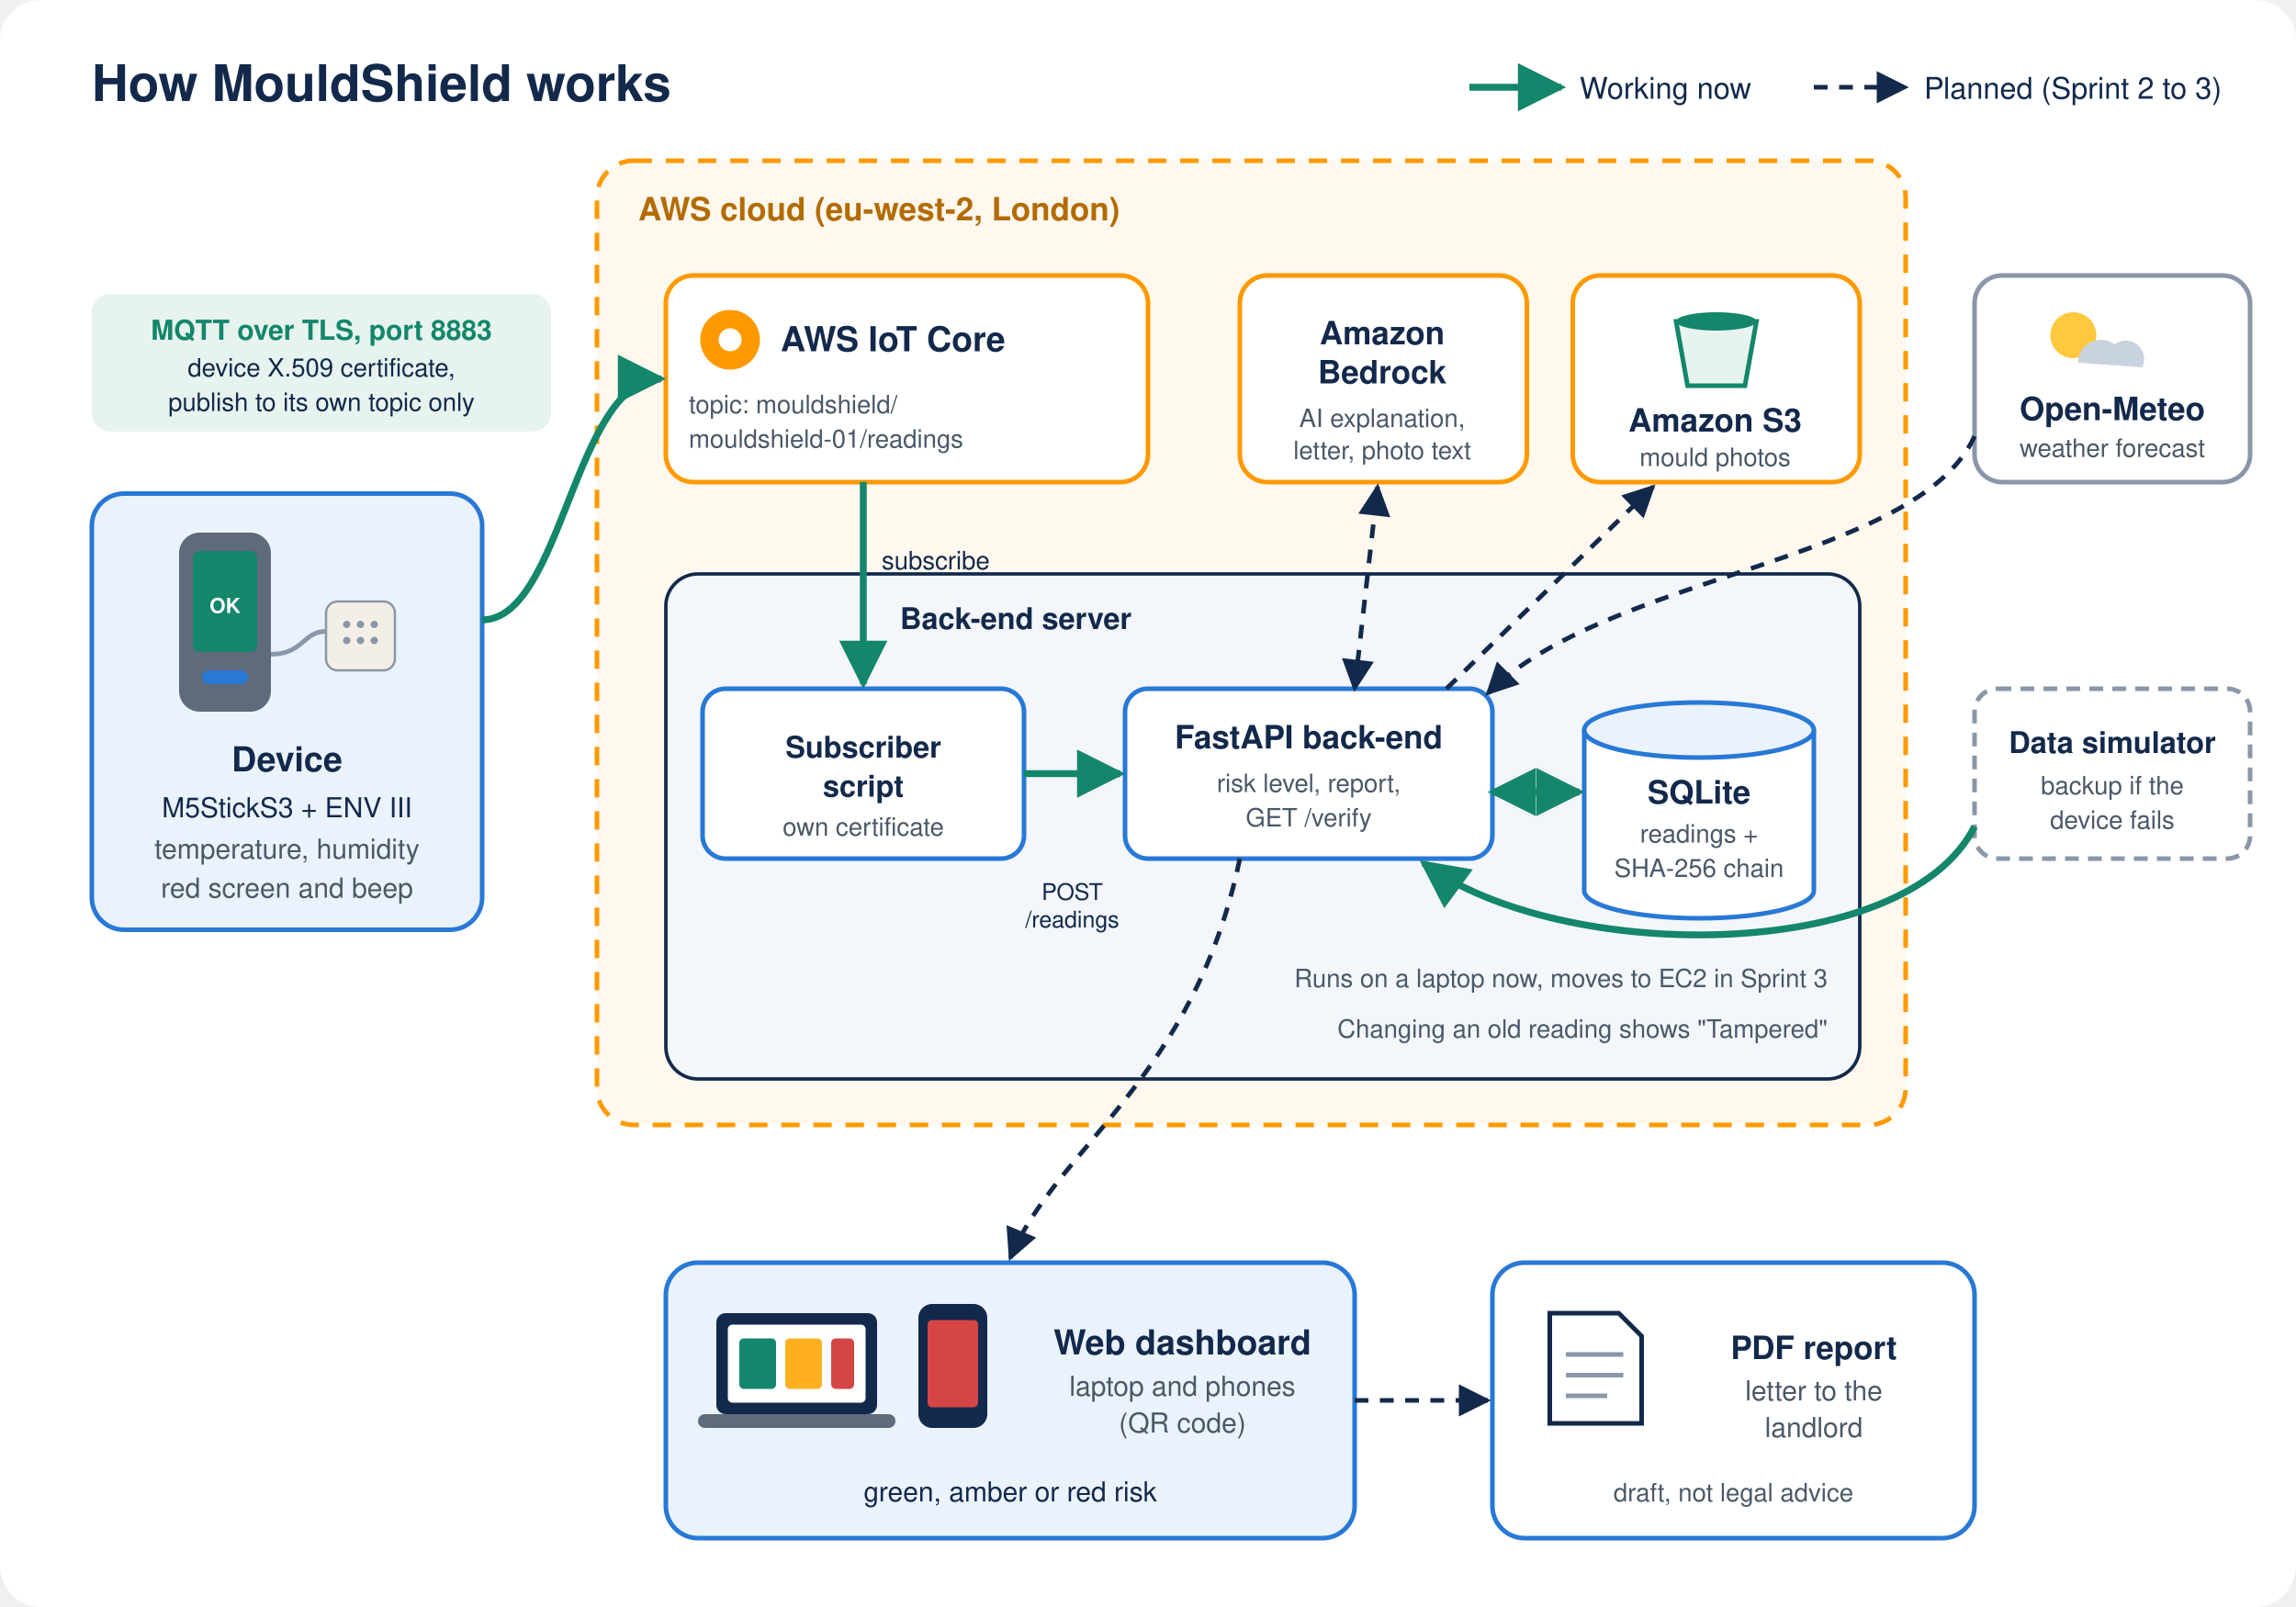
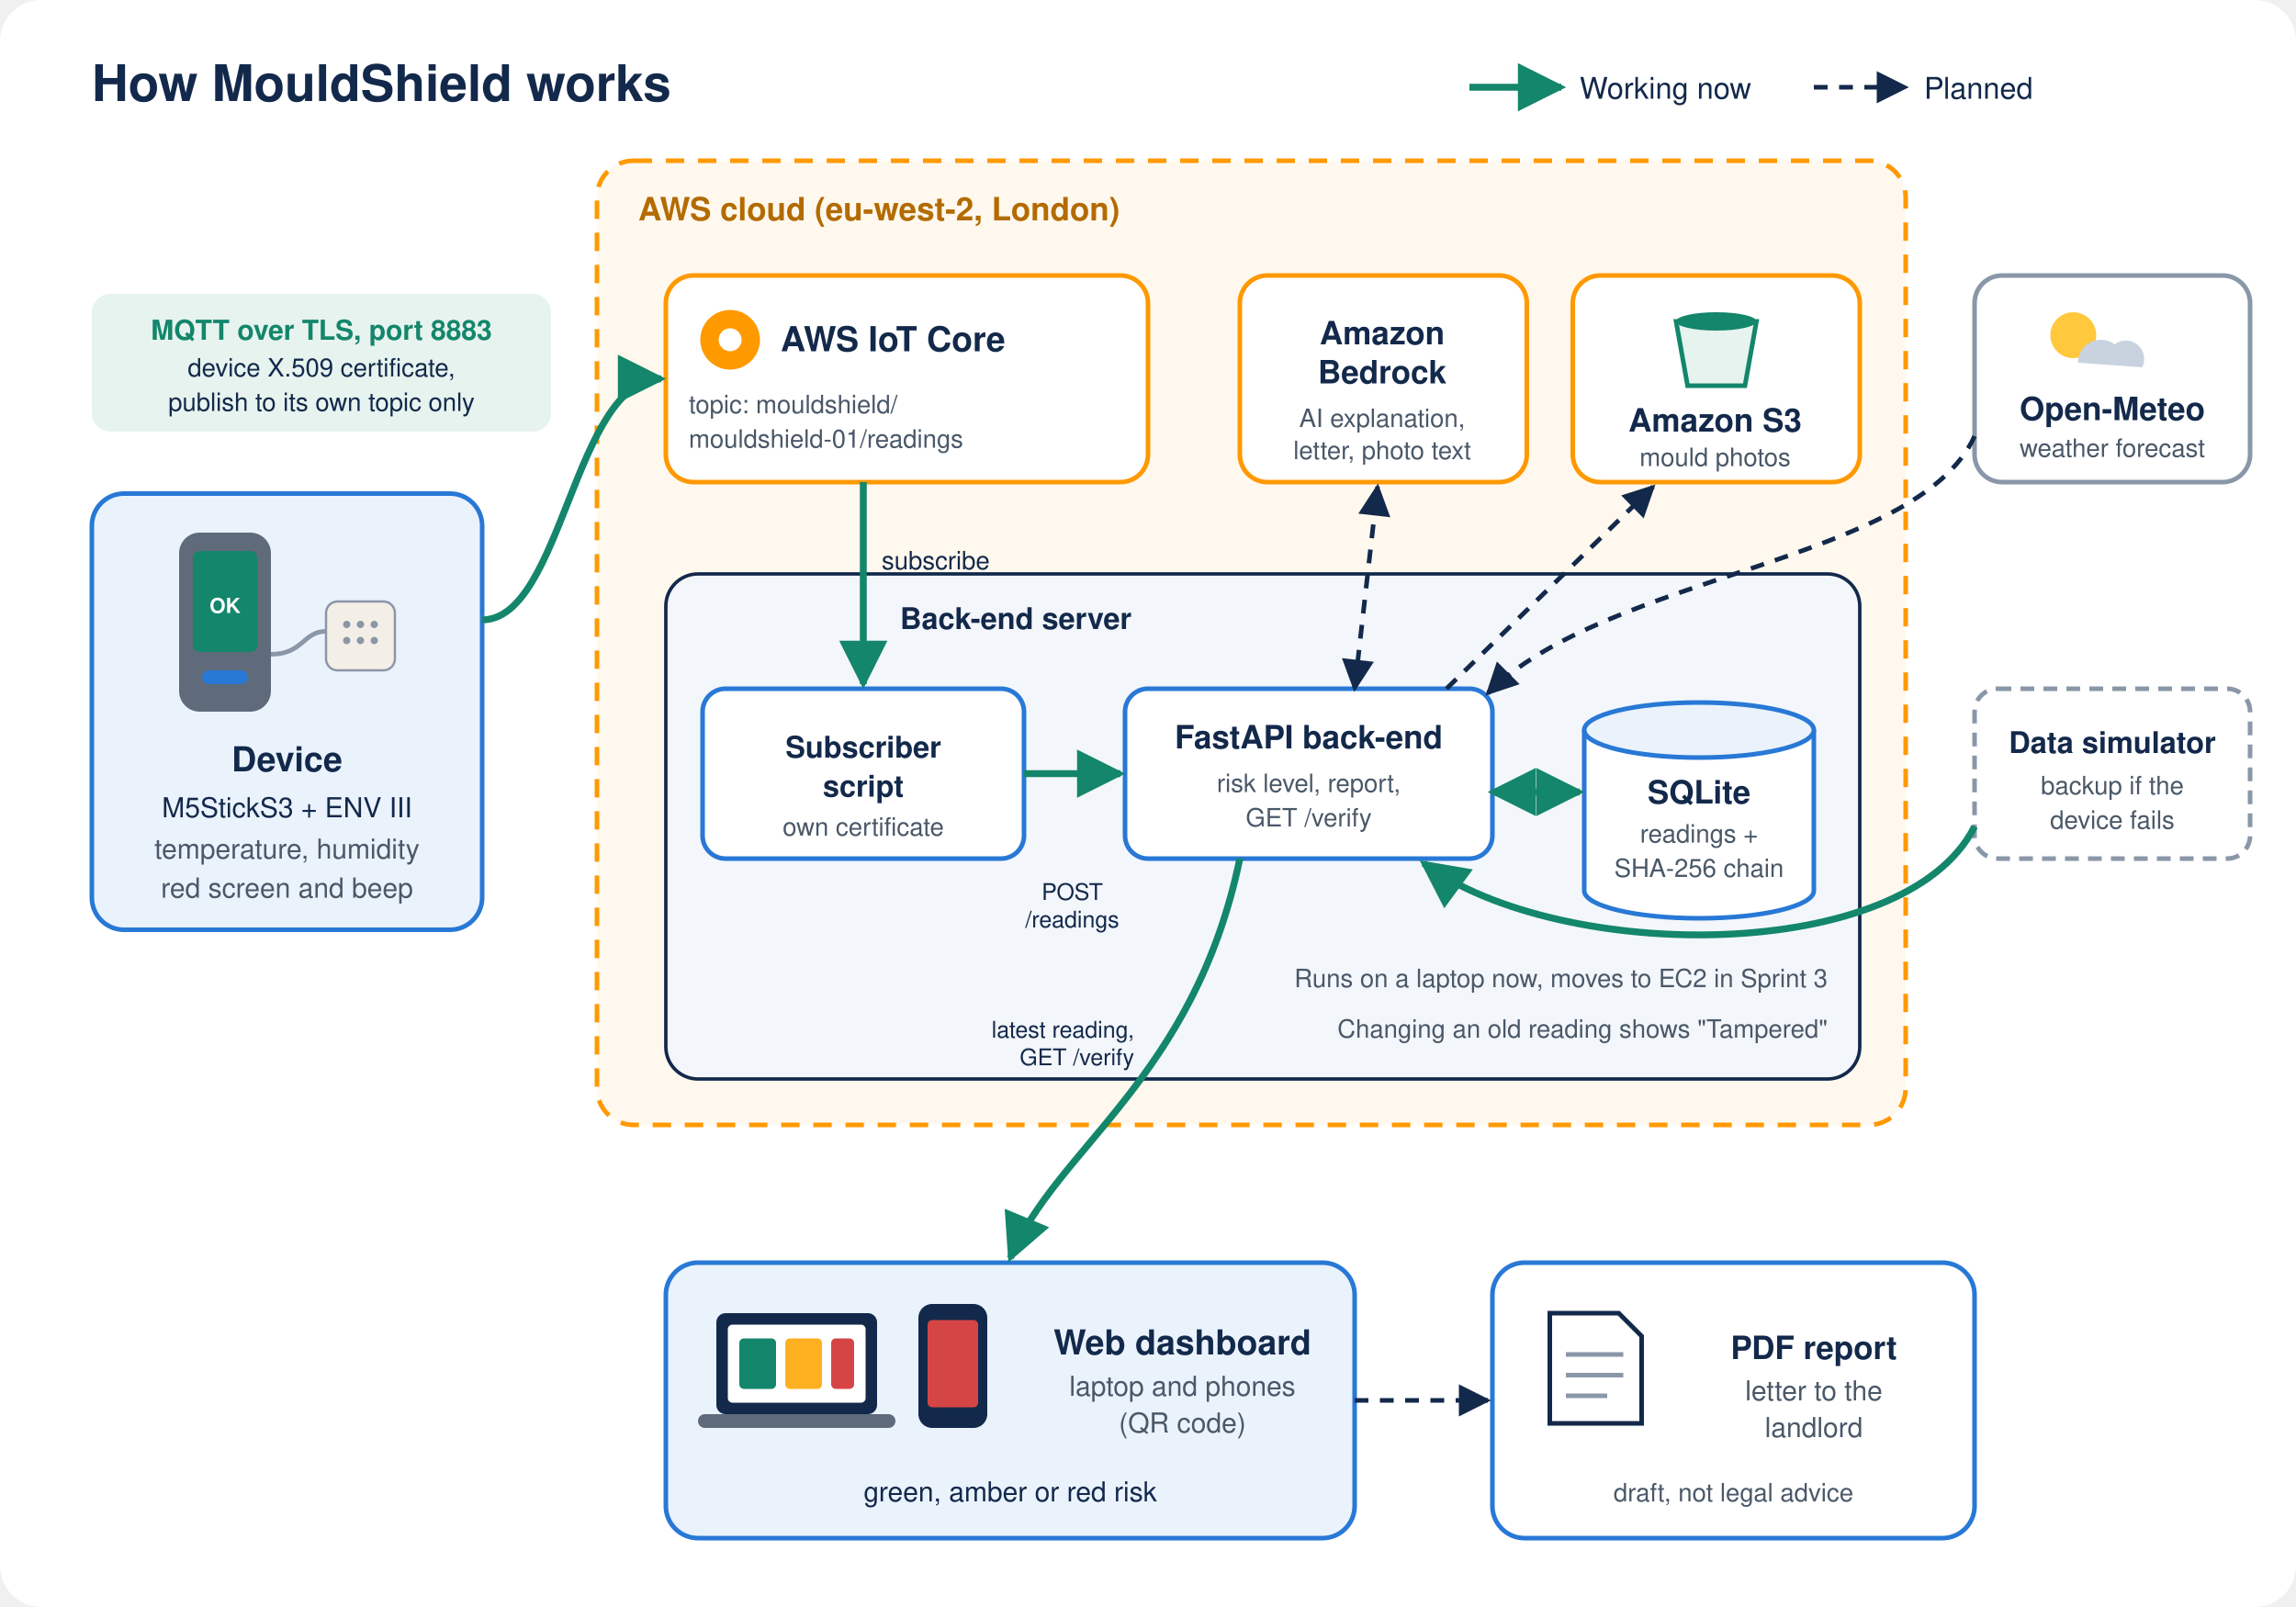
<svg xmlns="http://www.w3.org/2000/svg" width="1000" height="700" viewBox="0 0 1000 700" font-family="Segoe UI, Helvetica, Arial, sans-serif">
  <defs>
    <marker id="arrow" viewBox="0 0 10 10" refX="9" refY="5" markerWidth="7" markerHeight="7" orient="auto-start-reverse">
      <path d="M0,0 L10,5 L0,10 z" fill="#13294B" />
    </marker>
    <marker id="arrowGreen" viewBox="0 0 10 10" refX="9" refY="5" markerWidth="7" markerHeight="7" orient="auto-start-reverse">
      <path d="M0,0 L10,5 L0,10 z" fill="#13866B" />
    </marker>
    <marker id="arrowGrey" viewBox="0 0 10 10" refX="9" refY="5" markerWidth="7" markerHeight="7" orient="auto-start-reverse">
      <path d="M0,0 L10,5 L0,10 z" fill="#8A97A8" />
    </marker>
  </defs>
  <rect x="0" y="0" width="1000" height="700" rx="18" fill="#FFFFFF" />
  <text x="40" y="44" font-size="22" font-weight="700" fill="#13294B">How MouldShield works</text>
  <line x1="640" y1="38" x2="680" y2="38" stroke="#13866B" stroke-width="3" marker-end="url(#arrowGreen)" />
  <text x="688" y="43" font-size="13" fill="#13294B">Working now</text>
  <line x1="790" y1="38" x2="830" y2="38" stroke="#13294B" stroke-width="2" stroke-dasharray="6 5" marker-end="url(#arrow)" />
-   <text x="838" y="43" font-size="13" fill="#13294B">Planned (Sprint 2 to 3)</text>
+   <text x="838" y="43" font-size="13" fill="#13294B">Planned</text>
  <rect x="260" y="70" width="570" height="420" rx="16" fill="#FFF8EE" stroke="#FF9900" stroke-width="2" stroke-dasharray="8 6" />
  <text x="278" y="96" font-size="14" font-weight="700" fill="#B36B00">AWS cloud (eu-west-2, London)</text>
  <g>
    <rect x="40" y="215" width="170" height="190" rx="14" fill="#EAF2FC" stroke="#2878D6" stroke-width="2" />
    <rect x="78" y="232" width="40" height="78" rx="9" fill="#5F6B7A" />
    <rect x="84" y="240" width="28" height="44" rx="3" fill="#13866B" />
    <text x="98" y="267" font-size="9" font-weight="700" fill="#FFFFFF" text-anchor="middle">OK</text>
    <rect x="88" y="292" width="20" height="6" rx="3" fill="#2878D6" />
    <path d="M118 285 C 132 285, 132 275, 142 275" stroke="#8A97A8" stroke-width="2" fill="none" />
    <rect x="142" y="262" width="30" height="30" rx="5" fill="#F4EFE6" stroke="#8A97A8" />
    <circle cx="151" cy="272" r="1.6" fill="#8A97A8" />
    <circle cx="157" cy="272" r="1.6" fill="#8A97A8" />
    <circle cx="163" cy="272" r="1.6" fill="#8A97A8" />
    <circle cx="151" cy="279" r="1.6" fill="#8A97A8" />
    <circle cx="157" cy="279" r="1.6" fill="#8A97A8" />
    <circle cx="163" cy="279" r="1.6" fill="#8A97A8" />
    <text x="125" y="336" font-size="15" font-weight="700" fill="#13294B" text-anchor="middle">Device</text>
    <text x="125" y="356" font-size="12" fill="#13294B" text-anchor="middle">M5StickS3 + ENV III</text>
    <text x="125" y="374" font-size="12" fill="#4A5868" text-anchor="middle">temperature, humidity</text>
    <text x="125" y="391" font-size="12" fill="#4A5868" text-anchor="middle">red screen and beep</text>
  </g>
  <g>
    <rect x="290" y="120" width="210" height="90" rx="12" fill="#FFFFFF" stroke="#FF9900" stroke-width="2" />
    <circle cx="318" cy="148" r="13" fill="#FF9900" />
    <circle cx="318" cy="148" r="5" fill="#FFFFFF" />
    <path d="M308 138 A14 14 0 0 1 328 138 M308 158 A14 14 0 0 0 328 158" stroke="#FFFFFF" stroke-width="2" fill="none" />
    <text x="340" y="153" font-size="15" font-weight="700" fill="#13294B">AWS IoT Core</text>
    <text x="300" y="180" font-size="11" fill="#4A5868">topic: mouldshield/</text>
    <text x="300" y="195" font-size="11" fill="#4A5868">mouldshield-01/readings</text>
  </g>
  <g>
    <rect x="540" y="120" width="125" height="90" rx="12" fill="#FFFFFF" stroke="#FF9900" stroke-width="2" />
    <text x="602" y="150" font-size="14" font-weight="700" fill="#13294B" text-anchor="middle">Amazon</text>
    <text x="602" y="167" font-size="14" font-weight="700" fill="#13294B" text-anchor="middle">Bedrock</text>
    <text x="602" y="186" font-size="11" fill="#4A5868" text-anchor="middle">AI explanation,</text>
    <text x="602" y="200" font-size="11" fill="#4A5868" text-anchor="middle">letter, photo text</text>
  </g>
  <g>
    <rect x="685" y="120" width="125" height="90" rx="12" fill="#FFFFFF" stroke="#FF9900" stroke-width="2" />
    <path d="M730 140 L765 140 L760 168 L735 168 Z" fill="#E7F3EE" stroke="#13866B" stroke-width="2" />
    <ellipse cx="747.5" cy="140" rx="17.5" ry="4" fill="#13866B" />
    <text x="747" y="188" font-size="14" font-weight="700" fill="#13294B" text-anchor="middle">Amazon S3</text>
    <text x="747" y="203" font-size="11" fill="#4A5868" text-anchor="middle">mould photos</text>
  </g>
  <rect x="290" y="250" width="520" height="220" rx="14" fill="#F3F6FA" stroke="#13294B" stroke-width="1.5" />
  <text x="392" y="274" font-size="13" font-weight="700" fill="#13294B">Back-end server</text>
  <text x="796" y="430" font-size="11" fill="#4A5868" text-anchor="end">Runs on a laptop now, moves to EC2 in Sprint 3</text>
  <g>
    <rect x="306" y="300" width="140" height="74" rx="10" fill="#FFFFFF" stroke="#2878D6" stroke-width="2" />
    <text x="376" y="330" font-size="13" font-weight="700" fill="#13294B" text-anchor="middle">Subscriber</text>
    <text x="376" y="347" font-size="13" font-weight="700" fill="#13294B" text-anchor="middle">script</text>
    <text x="376" y="364" font-size="11" fill="#4A5868" text-anchor="middle">own certificate</text>
  </g>
  <g>
    <rect x="490" y="300" width="160" height="74" rx="10" fill="#FFFFFF" stroke="#2878D6" stroke-width="2" />
    <text x="570" y="326" font-size="14" font-weight="700" fill="#13294B" text-anchor="middle">FastAPI back-end</text>
    <text x="570" y="345" font-size="11" fill="#4A5868" text-anchor="middle">risk level, report,</text>
    <text x="570" y="360" font-size="11" fill="#4A5868" text-anchor="middle">GET /verify</text>
  </g>
  <g>
    <path d="M690 318 L690 388 A50 12 0 0 0 790 388 L790 318" fill="#FFFFFF" stroke="#2878D6" stroke-width="2" />
    <ellipse cx="740" cy="318" rx="50" ry="12" fill="#EAF2FC" stroke="#2878D6" stroke-width="2" />
    <text x="740" y="350" font-size="14" font-weight="700" fill="#13294B" text-anchor="middle">SQLite</text>
    <text x="740" y="367" font-size="11" fill="#4A5868" text-anchor="middle">readings +</text>
    <text x="740" y="382" font-size="11" fill="#4A5868" text-anchor="middle">SHA-256 chain</text>
  </g>
  <text x="796" y="452" font-size="11" fill="#4A5868" text-anchor="end">Changing an old reading shows "Tampered"</text>
  <g>
    <rect x="860" y="120" width="120" height="90" rx="12" fill="#FFFFFF" stroke="#8A97A8" stroke-width="2" />
    <circle cx="903" cy="146" r="10" fill="#FFC83D" />
    <path d="M905 158 a10 10 0 0 1 16 -8 a8 8 0 0 1 12 10 z" fill="#C9D3E0" />
    <text x="920" y="183" font-size="14" font-weight="700" fill="#13294B" text-anchor="middle">Open-Meteo</text>
    <text x="920" y="199" font-size="11" fill="#4A5868" text-anchor="middle">weather forecast</text>
  </g>
  <g>
    <rect x="860" y="300" width="120" height="74" rx="10" fill="#FFFFFF" stroke="#8A97A8" stroke-width="2" stroke-dasharray="6 4" />
    <text x="920" y="328" font-size="13" font-weight="700" fill="#13294B" text-anchor="middle">Data simulator</text>
    <text x="920" y="346" font-size="11" fill="#4A5868" text-anchor="middle">backup if the</text>
    <text x="920" y="361" font-size="11" fill="#4A5868" text-anchor="middle">device fails</text>
  </g>
  <g>
    <rect x="290" y="550" width="300" height="120" rx="14" fill="#EAF2FC" stroke="#2878D6" stroke-width="2" />
    <rect x="312" y="572" width="70" height="44" rx="4" fill="#13294B" />
    <rect x="317" y="577" width="60" height="34" rx="2" fill="#FFFFFF" />
    <rect x="322" y="583" width="16" height="22" rx="2" fill="#13866B" />
    <rect x="342" y="583" width="16" height="22" rx="2" fill="#FFB020" />
    <rect x="362" y="583" width="10" height="22" rx="2" fill="#D64545" />
    <rect x="304" y="616" width="86" height="6" rx="3" fill="#5F6B7A" />
    <rect x="400" y="568" width="30" height="54" rx="6" fill="#13294B" />
    <rect x="404" y="575" width="22" height="38" rx="2" fill="#D64545" />
    <text x="515" y="590" font-size="15" font-weight="700" fill="#13294B" text-anchor="middle">Web dashboard</text>
    <text x="515" y="608" font-size="12" fill="#4A5868" text-anchor="middle">laptop and phones</text>
    <text x="515" y="624" font-size="12" fill="#4A5868" text-anchor="middle">(QR code)</text>
    <text x="440" y="654" font-size="12" fill="#13294B" text-anchor="middle">green, amber or red risk</text>
  </g>
  <g>
    <rect x="650" y="550" width="210" height="120" rx="14" fill="#FFFFFF" stroke="#2878D6" stroke-width="2" />
    <path d="M675 572 L705 572 L715 582 L715 620 L675 620 Z" fill="#FFFFFF" stroke="#13294B" stroke-width="2" />
    <line x1="682" y1="590" x2="707" y2="590" stroke="#8A97A8" stroke-width="2" />
    <line x1="682" y1="599" x2="707" y2="599" stroke="#8A97A8" stroke-width="2" />
    <line x1="682" y1="608" x2="700" y2="608" stroke="#8A97A8" stroke-width="2" />
    <text x="790" y="592" font-size="14" font-weight="700" fill="#13294B" text-anchor="middle">PDF report</text>
    <text x="790" y="610" font-size="12" fill="#4A5868" text-anchor="middle">letter to the</text>
    <text x="790" y="626" font-size="12" fill="#4A5868" text-anchor="middle">landlord</text>
    <text x="755" y="654" font-size="11" fill="#4A5868" text-anchor="middle">draft, not legal advice</text>
  </g>
  <path d="M210 270 C 245 270, 250 165, 288 165" stroke="#13866B" stroke-width="3" fill="none" marker-end="url(#arrowGreen)" />
  <rect x="40" y="128" width="200" height="60" rx="8" fill="#E7F3EE" />
  <text x="140" y="148" font-size="12" font-weight="700" fill="#13866B" text-anchor="middle">MQTT over TLS, port 8883</text>
  <text x="140" y="164" font-size="11" fill="#13294B" text-anchor="middle">device X.509 certificate,</text>
  <text x="140" y="179" font-size="11" fill="#13294B" text-anchor="middle">publish to its own topic only</text>
  <path d="M376 210 L376 298" stroke="#13866B" stroke-width="3" fill="none" marker-end="url(#arrowGreen)" />
  <text x="384" y="248" font-size="11" fill="#13294B">subscribe</text>
  <path d="M446 337 L488 337" stroke="#13866B" stroke-width="3" fill="none" marker-end="url(#arrowGreen)" />
  <text x="467" y="392" font-size="10" fill="#13294B" text-anchor="middle">POST</text>
  <text x="467" y="404" font-size="10" fill="#13294B" text-anchor="middle">/readings</text>
  <path d="M650 345 L688 345" stroke="#13866B" stroke-width="3" fill="none" marker-start="url(#arrowGreen)" marker-end="url(#arrowGreen)" />
  <path d="M590 300 L600 212" stroke="#13294B" stroke-width="2" stroke-dasharray="6 5" fill="none" marker-start="url(#arrow)" marker-end="url(#arrow)" />
  <path d="M630 300 L720 212" stroke="#13294B" stroke-width="2" stroke-dasharray="6 5" fill="none" marker-end="url(#arrow)" />
  <path d="M860 190 C 835 245, 700 250, 648 302" stroke="#13294B" stroke-width="2" stroke-dasharray="6 5" fill="none" marker-end="url(#arrow)" />
  <path d="M860 360 C 830 420, 680 420, 620 376" stroke="#13866B" stroke-width="3" fill="none" marker-end="url(#arrowGreen)" />
-   <path d="M540 374 C 520 470, 460 500, 440 548" stroke="#13294B" stroke-width="2" stroke-dasharray="6 5" fill="none" marker-end="url(#arrow)" />
+   <path d="M540 374 C 520 470, 460 500, 440 548" stroke="#13866B" stroke-width="3" fill="none" marker-end="url(#arrowGreen)" />
+   <text x="494" y="452" font-size="10" fill="#13294B" text-anchor="end">latest reading,</text>
+   <text x="494" y="464" font-size="10" fill="#13294B" text-anchor="end">GET /verify</text>
  <path d="M590 610 L648 610" stroke="#13294B" stroke-width="2" stroke-dasharray="6 5" fill="none" marker-end="url(#arrow)" />
</svg>
